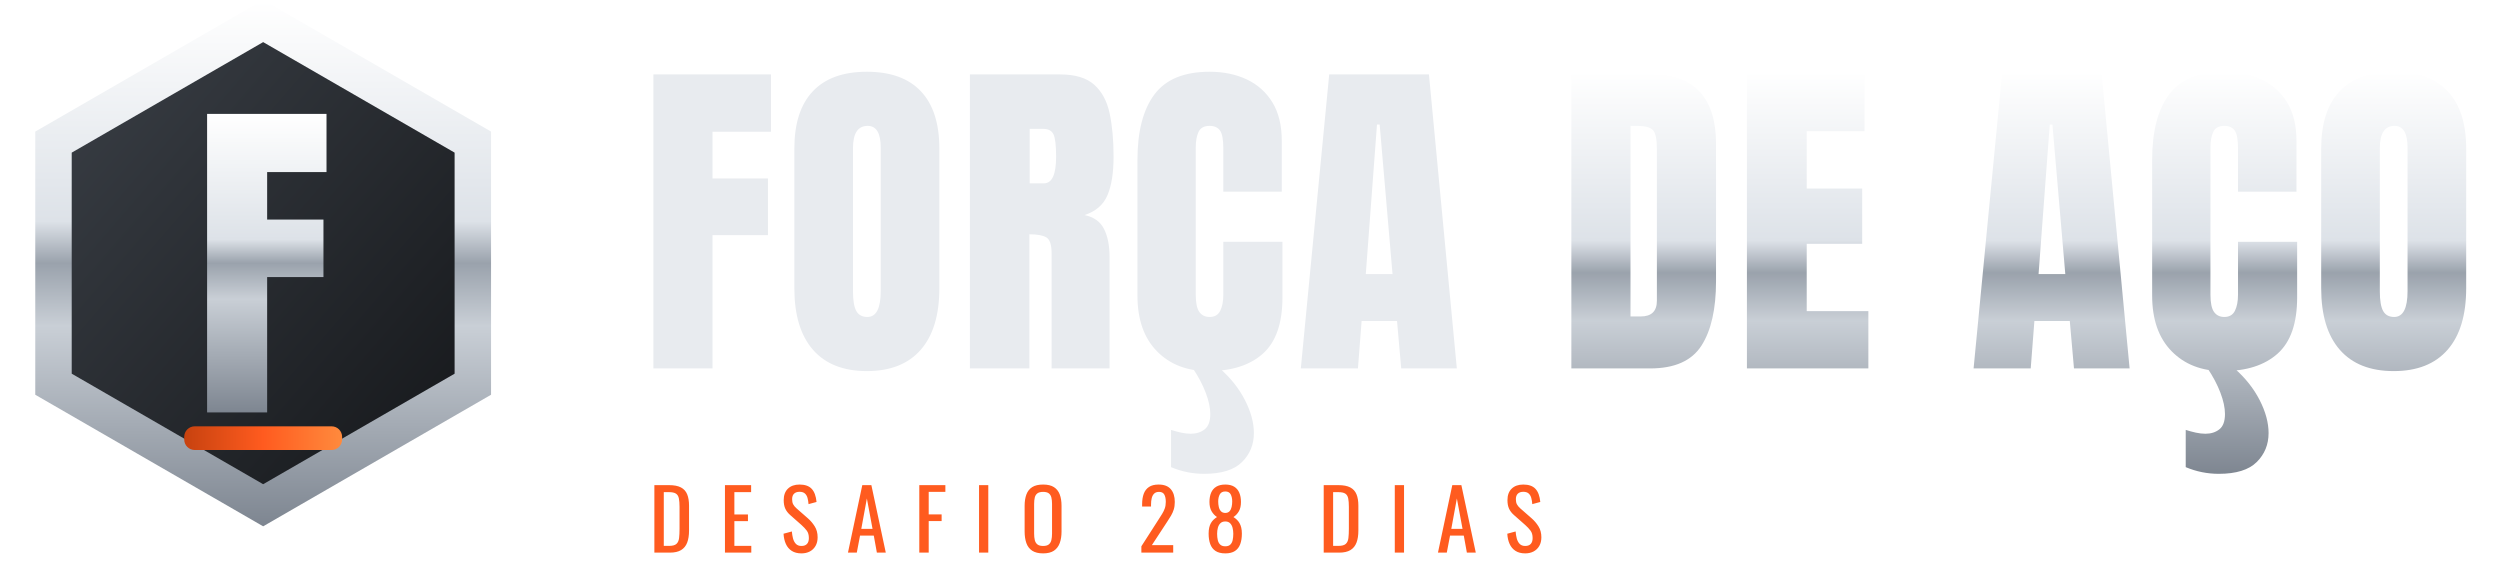
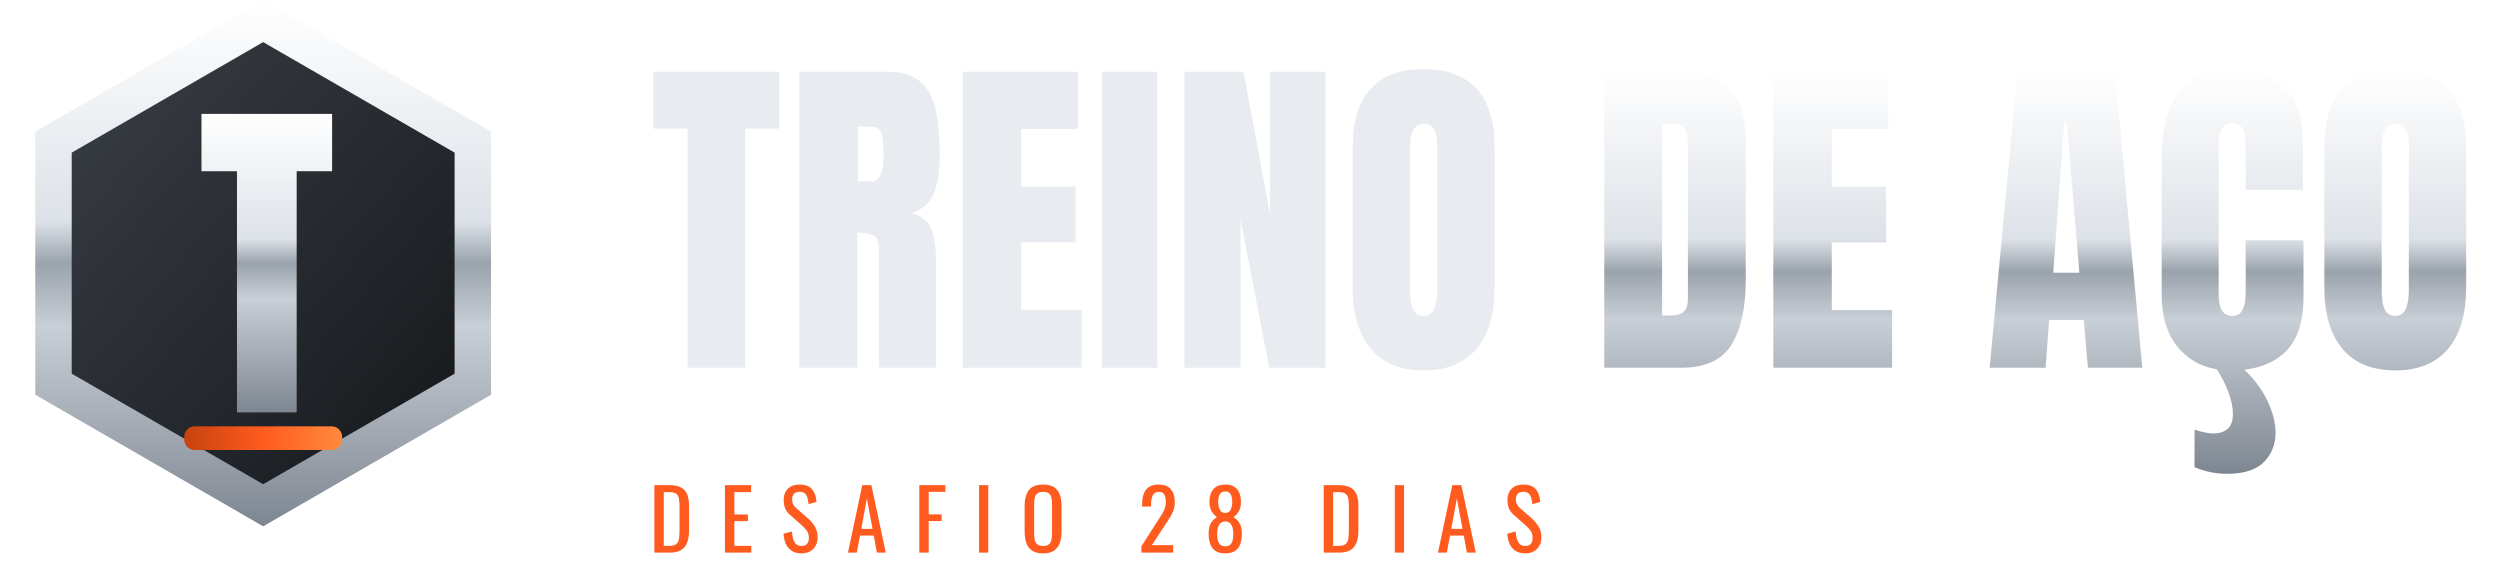
<svg xmlns="http://www.w3.org/2000/svg" viewBox="0 0 570 132" width="570" height="132">
  <defs>
    <linearGradient id="steel" x1="0" y1="0" x2="0" y2="1">
      <stop offset="0" stop-color="#FFFFFF" />
      <stop offset=".42" stop-color="#DDE2E8" />
      <stop offset=".5" stop-color="#9AA2AC" />
      <stop offset=".62" stop-color="#C9CFD6" />
      <stop offset="1" stop-color="#7E8691" />
    </linearGradient>
    <linearGradient id="steelDark" x1="0" y1="0" x2="1" y2="1">
      <stop offset="0" stop-color="#3A3F46" />
      <stop offset="1" stop-color="#15171A" />
    </linearGradient>
    <linearGradient id="ember" x1="0" y1="0" x2="1" y2="0">
      <stop offset="0" stop-color="#C7420F" />
      <stop offset=".5" stop-color="#FF5B1F" />
      <stop offset="1" stop-color="#FF8A3D" />
    </linearGradient>
  </defs>
  <g>
    <path d="M60.00,0.00 L111.96,30.00 L111.96,90.00 L60.00,120.00 L8.04,90.00 L8.04,30.00 Z" fill="url(#steel)" />
    <path d="M60.00,9.60 L103.65,34.80 L103.65,85.20 L60.00,110.40 L16.35,85.20 L16.35,34.80 Z" fill="url(#steelDark)" />
-     <path d="M47.219 94.031V25.969H74.444V39.233H60.909V50.061H73.748V63.171H60.909V94.031Z" fill="url(#steel)" />
+     <path d="M54.03 94.03V39.04H45.94V25.97H75.72V39.04H67.64V94.03Z" fill="url(#steel)" />
    <rect x="42.00" y="97.20" width="36.00" height="5.40" rx="2.40" fill="url(#ember)" />
  </g>
-   <path d="M148.971 84.0V16.969H175.783V30.032H162.453V40.696H175.098V53.607H162.453V84.0Z M197.643 84.609Q189.607 84.609 185.36 79.753Q181.114 74.897 181.114 65.719V33.879Q181.114 25.271 185.322 20.815Q189.531 16.359 197.643 16.359Q205.755 16.359 209.964 20.815Q214.172 25.271 214.172 33.879V65.719Q214.172 74.897 209.926 79.753Q205.679 84.609 197.643 84.609ZM197.757 72.27Q200.804 72.27 200.804 66.366V33.65Q200.804 28.699 197.833 28.699Q194.482 28.699 194.482 33.765V66.442Q194.482 69.565 195.244 70.917Q196.005 72.27 197.757 72.27Z M221.141 84.0V16.969H241.707Q246.849 16.969 249.476 19.311Q252.104 21.653 252.999 25.862Q253.894 30.07 253.894 35.745Q253.894 41.229 252.504 44.505Q251.114 47.78 247.267 49.037Q250.429 49.685 251.704 52.179Q252.98 54.674 252.98 58.635V84.0H239.765V57.759Q239.765 54.826 238.565 54.122Q237.365 53.417 234.699 53.417V84.0ZM234.775 41.801H238.013Q240.793 41.801 240.793 35.745Q240.793 31.822 240.183 30.604Q239.574 29.385 237.898 29.385H234.775Z M275.488 84.609Q268.213 84.609 263.776 80.077Q259.339 75.545 259.339 67.395V36.469Q259.339 26.719 263.205 21.539Q267.071 16.359 275.792 16.359Q280.553 16.359 284.266 18.111Q287.98 19.863 290.113 23.348Q292.245 26.833 292.245 32.127V43.705H278.915V33.803Q278.915 30.794 278.154 29.747Q277.392 28.699 275.792 28.699Q273.926 28.699 273.279 30.051Q272.631 31.403 272.631 33.65V67.204Q272.631 69.984 273.45 71.127Q274.269 72.27 275.792 72.27Q277.506 72.27 278.211 70.86Q278.915 69.451 278.915 67.204V55.131H292.398V67.813Q292.398 76.649 287.942 80.629Q283.486 84.609 275.488 84.609ZM274.535 108.032Q270.613 108.032 266.994 106.509V98.016Q268.175 98.396 269.318 98.644Q270.46 98.892 271.489 98.892Q273.393 98.892 274.669 97.882Q275.945 96.873 275.945 94.397Q275.945 92.265 274.897 89.522Q273.85 86.78 271.984 84.0H278.116Q281.81 87.237 283.847 91.217Q285.885 95.197 285.885 98.739Q285.885 102.662 283.181 105.347Q280.477 108.032 274.535 108.032Z M296.586 84.0 303.06 16.969H325.798L332.158 84.0H319.475L318.523 73.184H310.449L309.611 84.0ZM311.401 62.481H317.495L314.562 28.395H313.953Z" fill="#E8EBEF" />
-   <path d="M358.271 84.0V16.969H376.705Q383.941 16.969 387.597 20.987Q391.254 25.005 391.254 32.736V64.119Q391.254 73.641 387.921 78.82Q384.589 84.0 376.248 84.0ZM371.754 72.155H374.077Q377.771 72.155 377.771 68.575V33.993Q377.771 30.642 376.876 29.67Q375.981 28.699 373.239 28.699H371.754Z M398.298 84.0V16.969H425.111V29.918H411.933V42.981H424.577V55.588H411.933V70.937H425.987V84.0Z  M449.978 84.0 456.452 16.969H479.19L485.55 84.0H472.867L471.915 73.184H463.841L463.003 84.0ZM464.793 62.481H470.887L467.954 28.395H467.345Z M506.838 84.609Q499.564 84.609 495.127 80.077Q490.69 75.545 490.69 67.395V36.469Q490.69 26.719 494.556 21.539Q498.421 16.359 507.143 16.359Q511.904 16.359 515.617 18.111Q519.331 19.863 521.463 23.348Q523.596 26.833 523.596 32.127V43.705H510.266V33.803Q510.266 30.794 509.504 29.747Q508.743 28.699 507.143 28.699Q505.277 28.699 504.629 30.051Q503.982 31.403 503.982 33.65V67.204Q503.982 69.984 504.801 71.127Q505.62 72.27 507.143 72.27Q508.857 72.27 509.562 70.86Q510.266 69.451 510.266 67.204V55.131H523.749V67.813Q523.749 76.649 519.293 80.629Q514.836 84.609 506.838 84.609ZM505.886 108.032Q501.963 108.032 498.345 106.509V98.016Q499.526 98.396 500.668 98.644Q501.811 98.892 502.839 98.892Q504.744 98.892 506.02 97.882Q507.295 96.873 507.295 94.397Q507.295 92.265 506.248 89.522Q505.201 86.78 503.334 84.0H509.466Q513.161 87.237 515.198 91.217Q517.236 95.197 517.236 98.739Q517.236 102.662 514.532 105.347Q511.828 108.032 505.886 108.032Z M545.761 84.609Q537.725 84.609 533.478 79.753Q529.231 74.897 529.231 65.719V33.879Q529.231 25.271 533.44 20.815Q537.648 16.359 545.761 16.359Q553.873 16.359 558.082 20.815Q562.29 25.271 562.29 33.879V65.719Q562.29 74.897 558.043 79.753Q553.797 84.609 545.761 84.609ZM545.875 72.27Q548.922 72.27 548.922 66.366V33.65Q548.922 28.699 545.951 28.699Q542.6 28.699 542.6 33.765V66.442Q542.6 69.565 543.361 70.917Q544.123 72.27 545.875 72.27Z" fill="url(#steel)" />
+   <path d="M156.76 83.84V29.32H148.97V16.36H177.66V29.32H169.87V83.84ZM182.22 83.84V16.36H202.34Q207.37 16.36 209.94 18.72Q212.51 21.08 213.39 25.31Q214.27 29.55 214.27 35.26Q214.27 40.78 212.91 44.08Q211.55 47.38 207.78 48.64Q210.88 49.29 212.12 51.81Q213.37 54.32 213.37 58.3V83.84H200.44V57.42Q200.44 54.47 199.27 53.76Q198.1 53.05 195.49 53.05V83.84ZM195.56 41.36H198.73Q201.45 41.36 201.45 35.26Q201.45 31.31 200.85 30.09Q200.26 28.86 198.62 28.86H195.56ZM219.5 83.84V16.36H245.73V29.4H232.84V42.55H245.21V55.24H232.84V70.69H246.59V83.84ZM251.23 83.84V16.36H263.9V83.84ZM270.03 83.84V16.36H283.51L289.55 48.68V16.36H302.22V83.84H289.4L282.84 50.1V83.84ZM324.59 84.45Q316.73 84.45 312.58 79.56Q308.42 74.68 308.42 65.44V33.38Q308.42 24.72 312.54 20.23Q316.66 15.75 324.59 15.75Q332.53 15.75 336.65 20.23Q340.76 24.72 340.76 33.38V65.44Q340.76 74.68 336.61 79.56Q332.45 84.45 324.59 84.45ZM324.7 72.03Q327.69 72.03 327.69 66.09V33.15Q327.69 28.17 324.78 28.17Q321.5 28.17 321.5 33.27V66.16Q321.5 69.31 322.25 70.67Q322.99 72.03 324.7 72.03Z" fill="#E8EBEF" />
+   <path d="M365.77 83.84V16.36H383.8Q390.88 16.36 394.45 20.4Q398.03 24.45 398.03 32.23V63.83Q398.03 73.41 394.77 78.62Q391.51 83.84 383.35 83.84ZM378.96 71.92H381.23Q384.84 71.92 384.84 68.31V33.5Q384.84 30.12 383.97 29.15Q383.09 28.17 380.41 28.17H378.96ZM404.31 83.84V16.36H430.54V29.4H417.65V42.55H430.02V55.24H417.65V70.69H431.4V83.84ZM453.64 83.84 459.98 16.36H482.22L488.44 83.84H476.04L475.1 72.95H467.21L466.39 83.84ZM468.14 62.18H474.1L471.23 27.86H470.63ZM508.66 84.45Q501.54 84.45 497.2 79.89Q492.86 75.33 492.86 67.12V35.99Q492.86 26.17 496.64 20.96Q500.42 15.75 508.95 15.75Q513.61 15.75 517.24 17.51Q520.88 19.27 522.96 22.78Q525.05 26.29 525.05 31.62V43.27H512.01V33.31Q512.01 30.28 511.26 29.22Q510.52 28.17 508.95 28.17Q507.13 28.17 506.5 29.53Q505.86 30.89 505.86 33.15V66.93Q505.86 69.73 506.66 70.88Q507.46 72.03 508.95 72.03Q510.63 72.03 511.32 70.61Q512.01 69.19 512.01 66.93V54.78H525.2V67.54Q525.2 76.44 520.84 80.45Q516.48 84.45 508.66 84.45ZM507.73 108.03Q503.89 108.03 500.35 106.5V97.95Q501.5 98.33 502.62 98.58Q503.74 98.83 504.74 98.83Q506.61 98.83 507.86 97.81Q509.1 96.8 509.1 94.31Q509.1 92.16 508.08 89.4Q507.05 86.64 505.23 83.84H511.23Q514.84 87.1 516.83 91.1Q518.83 95.11 518.83 98.68Q518.83 102.63 516.18 105.33Q513.54 108.03 507.73 108.03ZM546.12 84.45Q538.26 84.45 534.11 79.56Q529.95 74.68 529.95 65.44V33.38Q529.95 24.72 534.07 20.23Q538.19 15.75 546.12 15.75Q554.06 15.75 558.17 20.23Q562.29 24.72 562.29 33.38V65.44Q562.29 74.68 558.14 79.56Q553.98 84.45 546.12 84.45ZM546.23 72.03Q549.21 72.03 549.21 66.09V33.15Q549.21 28.17 546.31 28.17Q543.03 28.17 543.03 33.27V66.16Q543.03 69.31 543.77 70.67Q544.52 72.03 546.23 72.03Z" fill="url(#steel)" />
  <path d="M149.197 126.0V110.61H152.541Q154.251 110.61 155.249 111.132Q156.246 111.655 156.673 112.7Q157.101 113.745 157.101 115.303V120.965Q157.101 122.599 156.673 123.72Q156.246 124.841 155.286 125.421Q154.327 126.0 152.712 126.0ZM151.344 124.461H152.56Q153.738 124.461 154.232 124.005Q154.726 123.549 154.831 122.675Q154.935 121.801 154.935 120.566V115.569Q154.935 114.372 154.783 113.631Q154.631 112.89 154.118 112.548Q153.605 112.206 152.503 112.206H151.344Z M165.29 126.0V110.61H171.256V112.206H167.437V117.298H170.534V118.818H167.437V124.461H171.294V126.0Z M182.732 126.171Q181.402 126.171 180.518 125.601Q179.635 125.031 179.179 124.024Q178.723 123.017 178.647 121.687L180.547 121.174Q180.604 121.991 180.803 122.751Q181.003 123.511 181.459 123.995Q181.915 124.48 182.732 124.48Q183.568 124.48 183.995 124.014Q184.423 123.549 184.423 122.675Q184.423 121.63 183.948 120.993Q183.473 120.357 182.751 119.711L180.167 117.431Q179.407 116.766 179.046 115.977Q178.685 115.189 178.685 114.03Q178.685 112.339 179.654 111.408Q180.623 110.477 182.295 110.477Q183.207 110.477 183.9 110.715Q184.594 110.952 185.059 111.446Q185.525 111.94 185.8 112.691Q186.076 113.441 186.171 114.448L184.347 114.942Q184.29 114.182 184.119 113.546Q183.948 112.909 183.52 112.519Q183.093 112.13 182.295 112.13Q181.497 112.13 181.05 112.558Q180.604 112.985 180.604 113.821Q180.604 114.524 180.841 114.98Q181.079 115.436 181.611 115.911L184.214 118.191Q185.088 118.951 185.753 120.005Q186.418 121.06 186.418 122.504Q186.418 123.644 185.943 124.471Q185.468 125.297 184.641 125.734Q183.815 126.171 182.732 126.171Z M193.334 126.0 196.602 110.61H198.673L201.96 126.0H199.927L199.224 122.124H196.089L195.348 126.0ZM196.374 120.585H198.939L197.647 113.65Z M209.598 126.0V110.61H215.545V112.149H211.745V117.279H214.69V118.799H211.745V126.0Z M223.221 126.0V110.61H225.33V126.0Z M237.832 126.171Q236.274 126.171 235.343 125.563Q234.412 124.955 234.013 123.825Q233.614 122.694 233.614 121.174V115.341Q233.614 113.821 234.022 112.728Q234.431 111.636 235.352 111.056Q236.274 110.477 237.832 110.477Q239.39 110.477 240.302 111.066Q241.214 111.655 241.622 112.738Q242.031 113.821 242.031 115.341V121.193Q242.031 122.694 241.622 123.815Q241.214 124.936 240.302 125.554Q239.39 126.171 237.832 126.171ZM237.832 124.48Q238.687 124.48 239.124 124.129Q239.561 123.777 239.713 123.141Q239.865 122.504 239.865 121.649V114.904Q239.865 114.049 239.713 113.431Q239.561 112.814 239.124 112.481Q238.687 112.149 237.832 112.149Q236.977 112.149 236.53 112.481Q236.084 112.814 235.932 113.431Q235.78 114.049 235.78 114.904V121.649Q235.78 122.504 235.932 123.141Q236.084 123.777 236.53 124.129Q236.977 124.48 237.832 124.48Z  M260.233 126.0V124.556L264.147 118.457Q264.584 117.773 264.954 117.184Q265.325 116.595 265.562 115.94Q265.8 115.284 265.8 114.429Q265.8 113.365 265.458 112.757Q265.116 112.149 264.261 112.149Q263.539 112.149 263.14 112.548Q262.741 112.947 262.589 113.593Q262.437 114.239 262.437 114.98V115.493H260.404V114.961Q260.404 113.574 260.774 112.577Q261.145 111.579 261.971 111.028Q262.798 110.477 264.166 110.477Q266.028 110.477 266.94 111.531Q267.852 112.586 267.852 114.448Q267.852 115.436 267.614 116.177Q267.377 116.918 266.997 117.564Q266.617 118.21 266.161 118.894L262.627 124.29H267.491V126.0Z M279.366 126.171Q277.979 126.171 277.143 125.62Q276.307 125.069 275.936 124.053Q275.566 123.036 275.566 121.668Q275.566 120.889 275.699 120.3Q275.832 119.711 276.088 119.264Q276.345 118.818 276.696 118.486Q277.048 118.153 277.466 117.887Q276.706 117.374 276.231 116.547Q275.756 115.721 275.756 114.448Q275.756 113.232 276.136 112.339Q276.516 111.446 277.323 110.962Q278.131 110.477 279.366 110.477Q280.601 110.477 281.389 110.962Q282.178 111.446 282.558 112.339Q282.938 113.232 282.938 114.448Q282.938 115.74 282.472 116.557Q282.007 117.374 281.228 117.887Q281.646 118.153 281.997 118.486Q282.349 118.818 282.605 119.264Q282.862 119.711 283.004 120.3Q283.147 120.889 283.147 121.668Q283.147 123.036 282.776 124.053Q282.406 125.069 281.579 125.62Q280.753 126.171 279.366 126.171ZM279.366 124.556Q280.107 124.556 280.506 124.176Q280.905 123.796 281.047 123.15Q281.19 122.504 281.19 121.706Q281.19 120.984 281.028 120.347Q280.867 119.711 280.468 119.303Q280.069 118.894 279.366 118.894Q278.663 118.894 278.254 119.293Q277.846 119.692 277.675 120.329Q277.504 120.965 277.504 121.706Q277.504 122.504 277.656 123.15Q277.808 123.796 278.216 124.176Q278.625 124.556 279.366 124.556ZM279.366 116.956Q280.012 116.937 280.344 116.557Q280.677 116.177 280.81 115.578Q280.943 114.98 280.943 114.334Q280.943 113.384 280.601 112.719Q280.259 112.054 279.366 112.054Q278.473 112.054 278.112 112.719Q277.751 113.384 277.751 114.334Q277.751 114.98 277.884 115.578Q278.017 116.177 278.368 116.557Q278.72 116.937 279.366 116.956Z  M301.805 126.0V110.61H305.149Q306.859 110.61 307.856 111.132Q308.854 111.655 309.281 112.7Q309.709 113.745 309.709 115.303V120.965Q309.709 122.599 309.281 123.72Q308.854 124.841 307.894 125.421Q306.935 126.0 305.32 126.0ZM303.952 124.461H305.168Q306.346 124.461 306.84 124.005Q307.334 123.549 307.438 122.675Q307.543 121.801 307.543 120.566V115.569Q307.543 114.372 307.391 113.631Q307.239 112.89 306.726 112.548Q306.213 112.206 305.111 112.206H303.952Z M318.012 126.0V110.61H320.121V126.0Z M327.854 126.0 331.122 110.61H333.193L336.48 126.0H334.447L333.744 122.124H330.609L329.868 126.0ZM330.894 120.585H333.459L332.167 113.65Z M347.747 126.171Q346.417 126.171 345.533 125.601Q344.65 125.031 344.194 124.024Q343.738 123.017 343.662 121.687L345.562 121.174Q345.619 121.991 345.818 122.751Q346.018 123.511 346.474 123.995Q346.93 124.48 347.747 124.48Q348.583 124.48 349.01 124.014Q349.438 123.549 349.438 122.675Q349.438 121.63 348.963 120.993Q348.488 120.357 347.766 119.711L345.182 117.431Q344.422 116.766 344.061 115.977Q343.7 115.189 343.7 114.03Q343.7 112.339 344.669 111.408Q345.638 110.477 347.31 110.477Q348.222 110.477 348.915 110.715Q349.609 110.952 350.074 111.446Q350.54 111.94 350.815 112.691Q351.091 113.441 351.186 114.448L349.362 114.942Q349.305 114.182 349.134 113.546Q348.963 112.909 348.535 112.519Q348.108 112.13 347.31 112.13Q346.512 112.13 346.065 112.558Q345.619 112.985 345.619 113.821Q345.619 114.524 345.856 114.98Q346.094 115.436 346.626 115.911L349.229 118.191Q350.103 118.951 350.768 120.005Q351.433 121.06 351.433 122.504Q351.433 123.644 350.958 124.471Q350.483 125.297 349.656 125.734Q348.83 126.171 347.747 126.171Z" fill="#FF5B1F" />
</svg>
